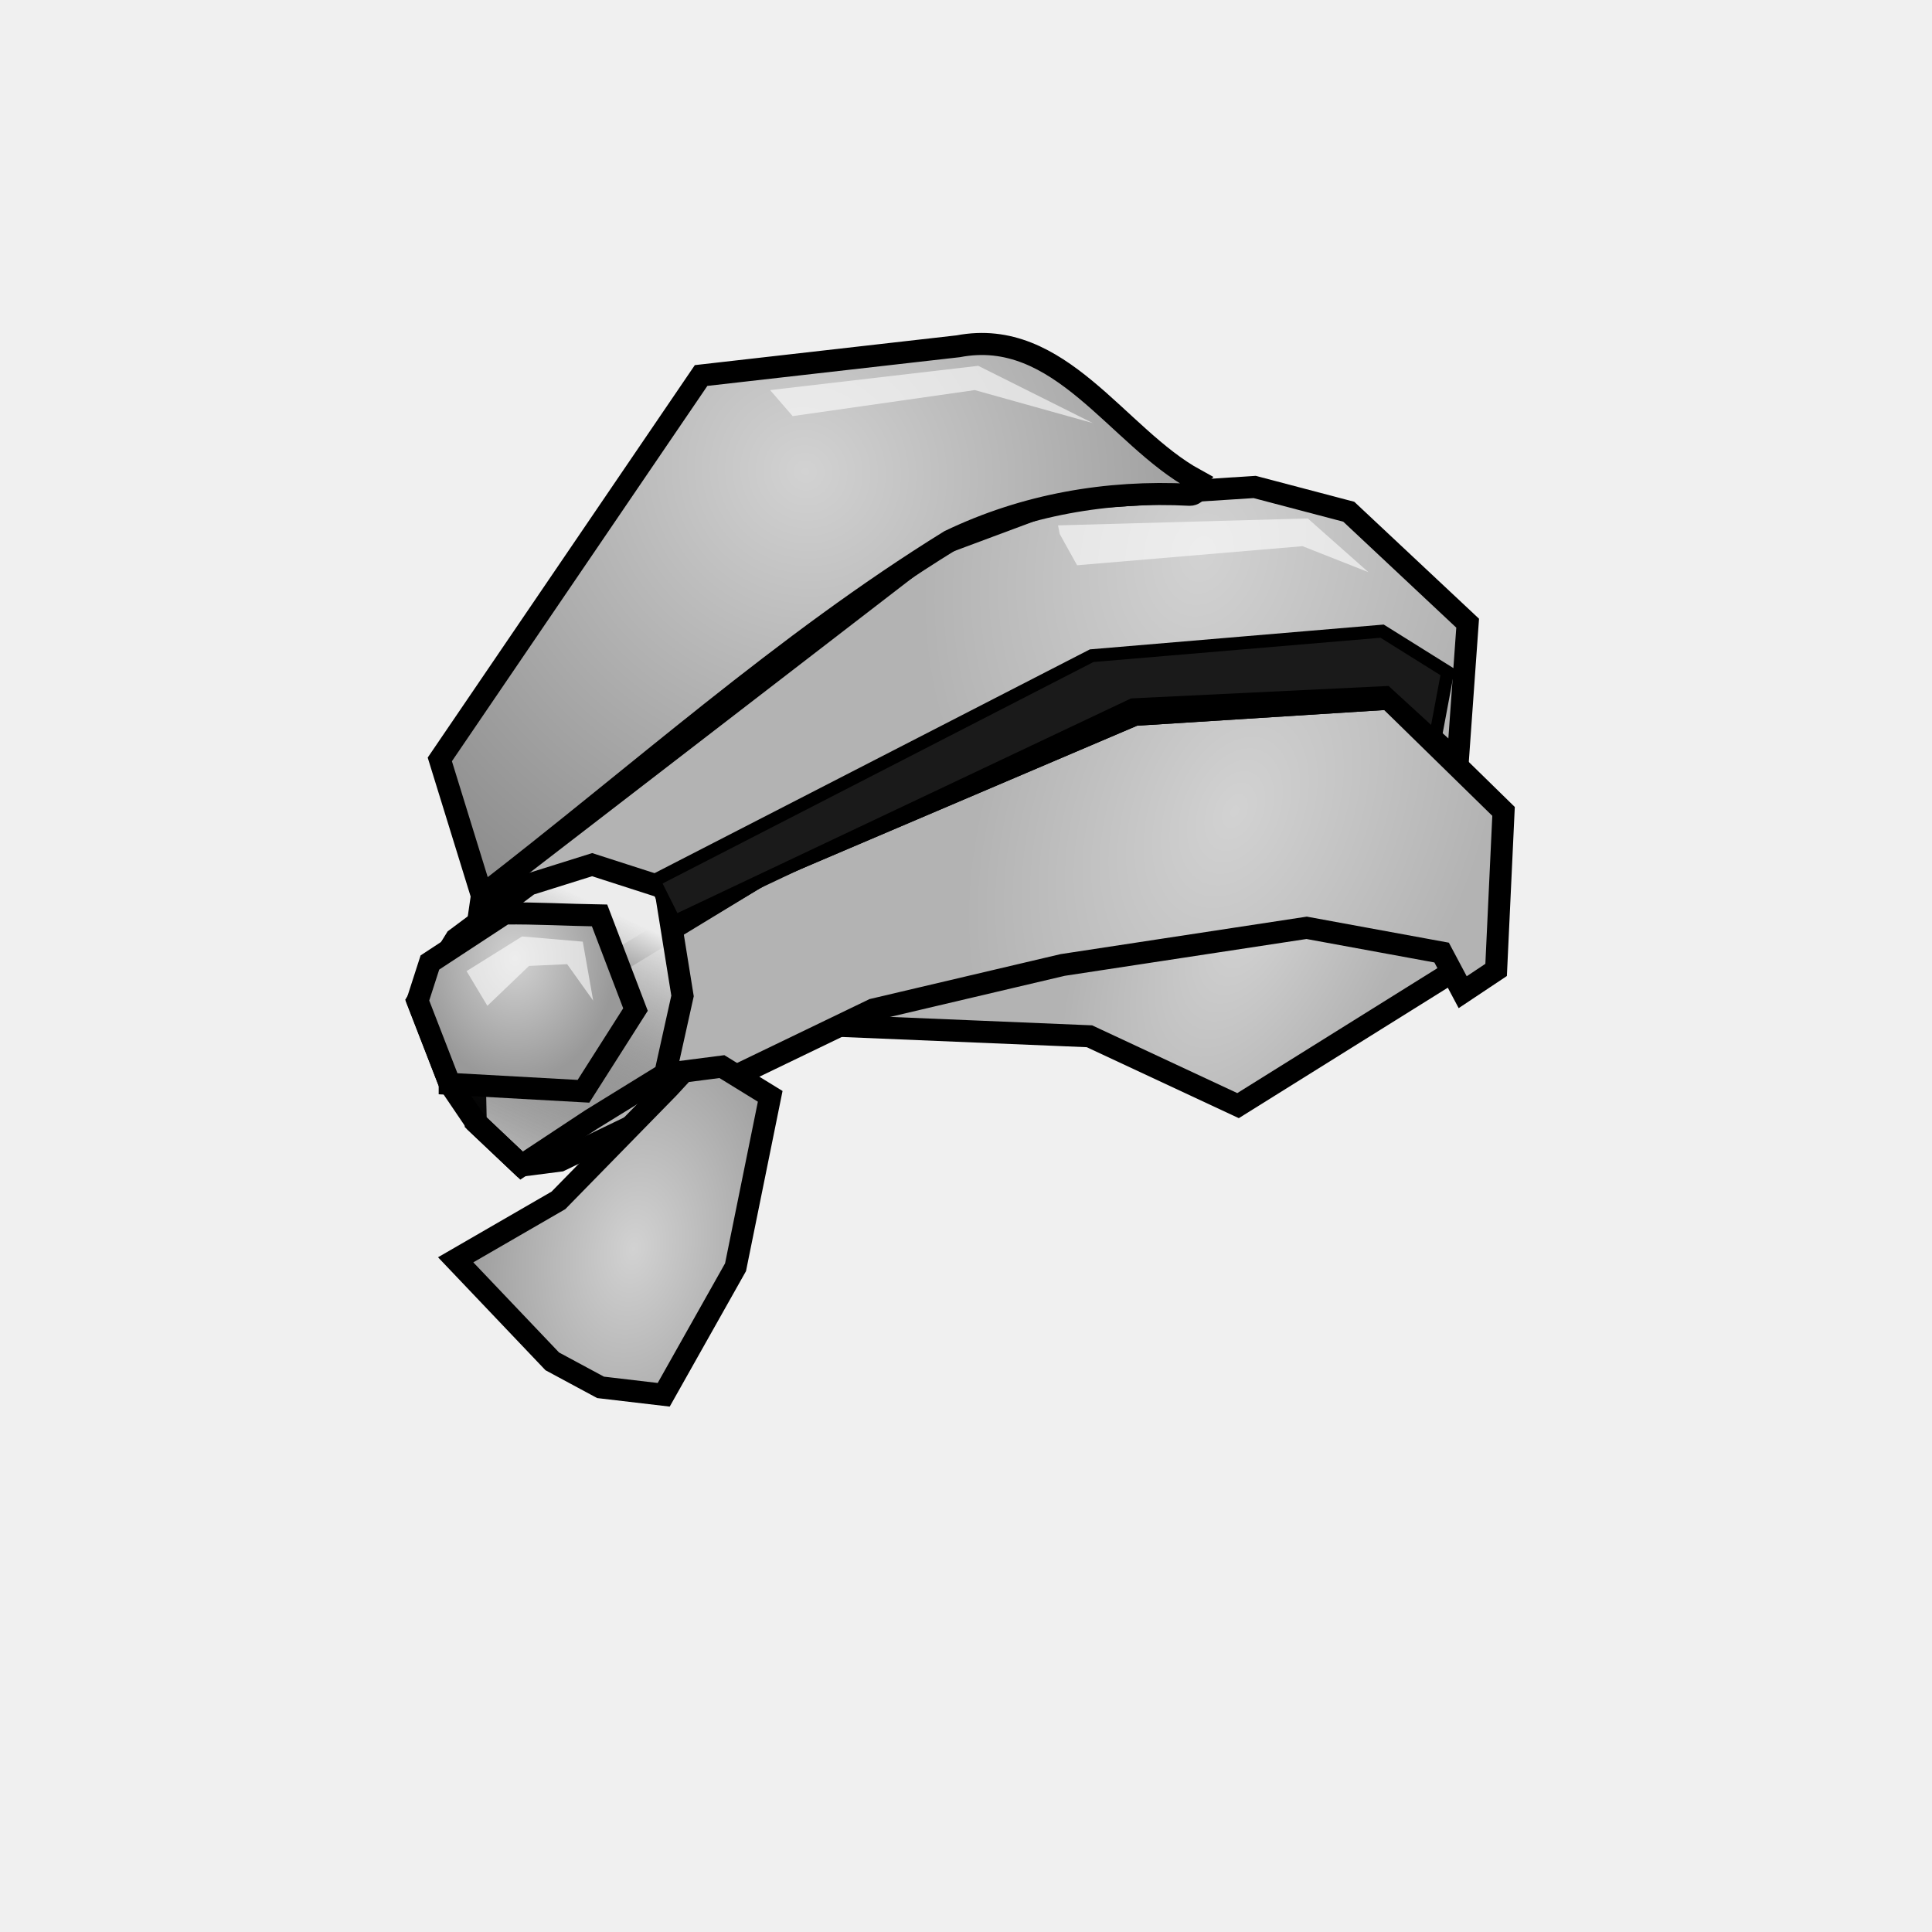
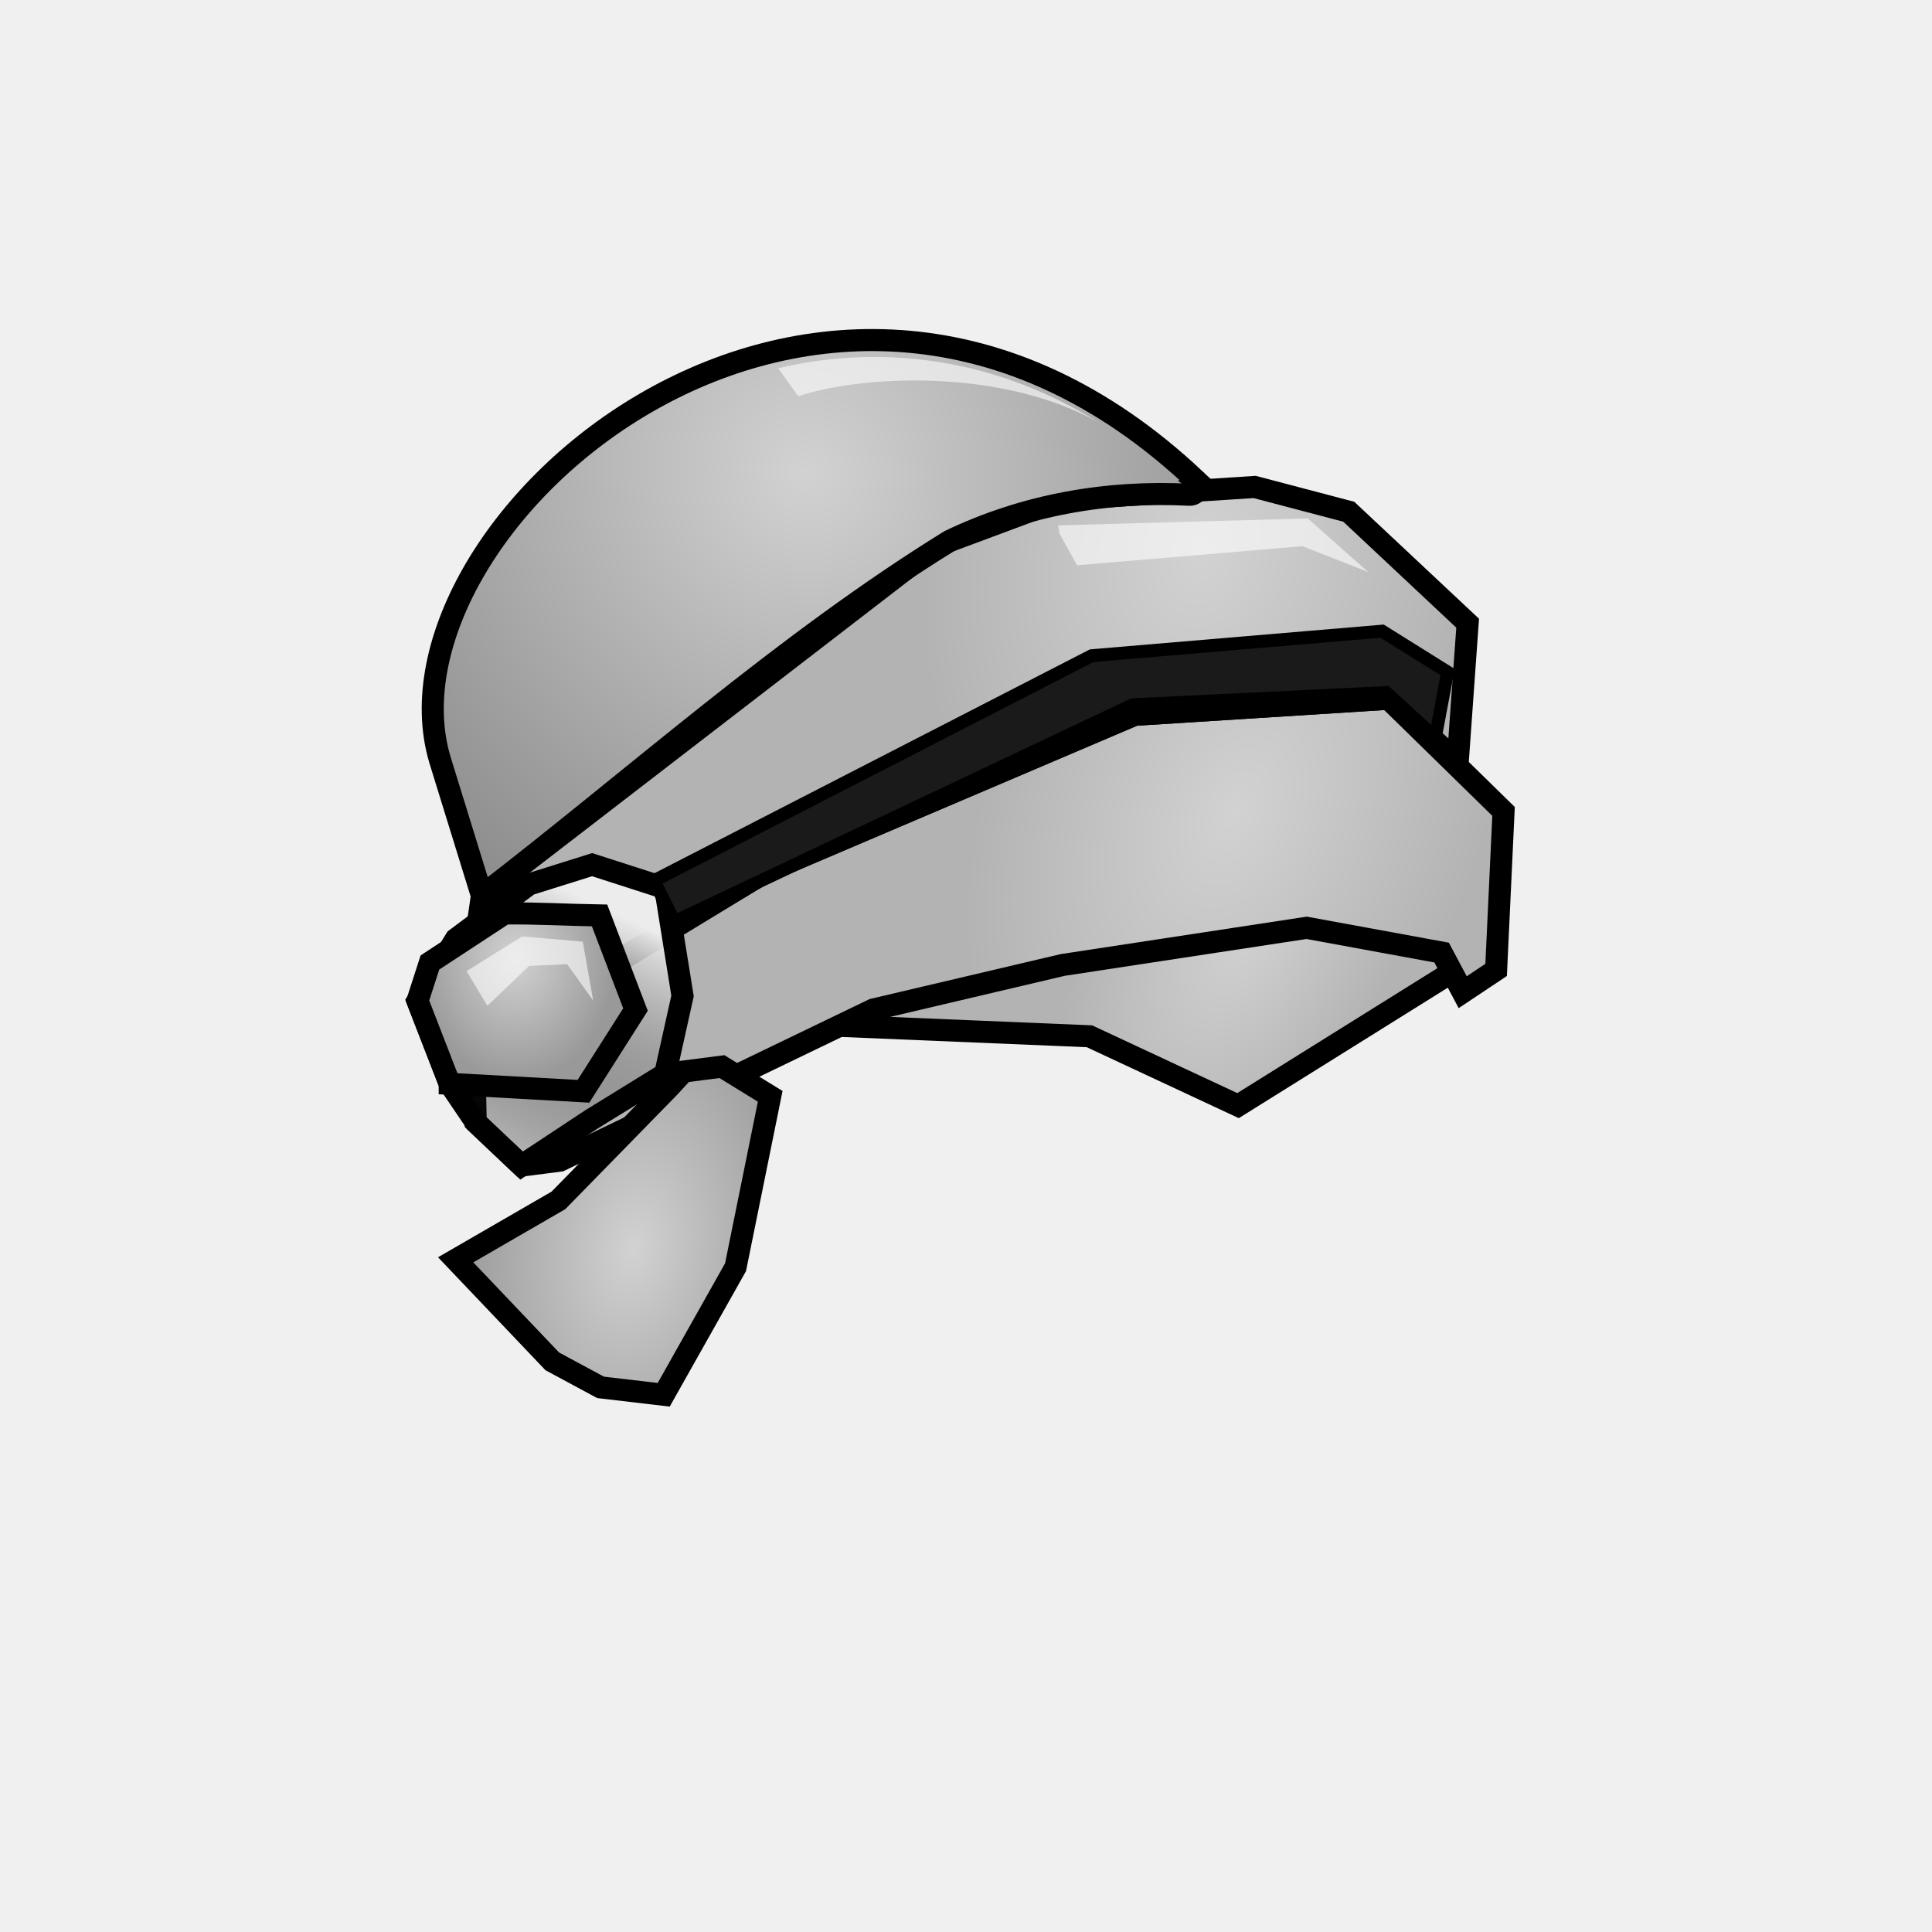
<svg xmlns="http://www.w3.org/2000/svg" xmlns:xlink="http://www.w3.org/1999/xlink" width="150" height="150" viewBox="0 0 39.687 39.688" version="1.1" id="svg8">
  <defs id="defs2">
    <linearGradient id="linearGradient1640">
      <stop style="stop-color:#ececec;stop-opacity:1" offset="0" id="stop1636" />
      <stop style="stop-color:#1a1a1a;stop-opacity:0;" offset="1" id="stop1638" />
    </linearGradient>
    <linearGradient id="linearGradient1632">
      <stop style="stop-color:#d2d2d2;stop-opacity:1;" offset="0" id="stop1628" />
      <stop style="stop-color:#999999;stop-opacity:1" offset="1" id="stop1630" />
    </linearGradient>
    <linearGradient id="linearGradient1616">
      <stop style="stop-color:#d2d2d2;stop-opacity:1;" offset="0" id="stop1612" />
      <stop style="stop-color:#999999;stop-opacity:1" offset="1" id="stop1614" />
    </linearGradient>
    <linearGradient id="linearGradient1608">
      <stop style="stop-color:#d2d2d2;stop-opacity:1;" offset="0" id="stop1604" />
      <stop style="stop-color:#b3b3b3;stop-opacity:1" offset="1" id="stop1606" />
    </linearGradient>
    <linearGradient id="linearGradient1600">
      <stop style="stop-color:#d2d2d2;stop-opacity:1;" offset="0" id="stop1596" />
      <stop style="stop-color:#b3b3b3;stop-opacity:1" offset="1" id="stop1598" />
    </linearGradient>
    <linearGradient id="linearGradient1592">
      <stop style="stop-color:#d2d2d2;stop-opacity:1;" offset="0" id="stop1588" />
      <stop style="stop-color:#b3b3b3;stop-opacity:1" offset="1" id="stop1590" />
    </linearGradient>
    <linearGradient id="linearGradient1584">
      <stop style="stop-color:#d2d2d2;stop-opacity:1;" offset="0" id="stop1580" />
      <stop style="stop-color:#808080;stop-opacity:1" offset="1" id="stop1582" />
    </linearGradient>
    <radialGradient xlink:href="#linearGradient1584" id="radialGradient1586" cx="70.305" cy="165.358" fx="70.305" fy="165.358" r="31.424" gradientTransform="matrix(-0.9284113,1.262003,-1.309337,-0.9632329,355.9909,240.1258)" gradientUnits="userSpaceOnUse" />
    <radialGradient xlink:href="#linearGradient1592" id="radialGradient1594" cx="102.209" cy="162.519" fx="102.209" fy="162.519" r="41.07" gradientTransform="matrix(-0.1841975,0.6807309,-0.5185337,-0.1403089,209.2122,129.3773)" gradientUnits="userSpaceOnUse" />
    <radialGradient xlink:href="#linearGradient1600" id="radialGradient1602" cx="104.841" cy="185.701" fx="104.841" fy="185.701" r="42.272" gradientTransform="matrix(-0.2878871,0.6458005,-0.4254583,-0.1896622,217.9356,164.3871)" gradientUnits="userSpaceOnUse" />
    <radialGradient xlink:href="#linearGradient1608" id="radialGradient1610" cx="105.499" cy="205.617" fx="105.499" fy="205.617" r="32.541" gradientTransform="matrix(-0.3335481,0.6569889,-0.3332151,-0.1691707,213.6646,171.0608)" gradientUnits="userSpaceOnUse" />
    <radialGradient xlink:href="#linearGradient1616" id="radialGradient1618" cx="56.491" cy="232.038" fx="56.491" fy="232.038" r="13.851" gradientTransform="matrix(-0.2612028,1.519729,-1.005256,-0.1727785,308.4089,186.3062)" gradientUnits="userSpaceOnUse" />
    <radialGradient xlink:href="#linearGradient1632" id="radialGradient1634" cx="46.953" cy="207.976" fx="46.953" fy="207.976" r="9.727" gradientTransform="matrix(0.0338155,1.014454,-0.8273457,0.02757848,221.3374,155.3466)" gradientUnits="userSpaceOnUse" />
    <linearGradient xlink:href="#linearGradient1640" id="linearGradient1642" x1="56.491" y1="205.753" x2="47.61" y2="224.501" gradientUnits="userSpaceOnUse" gradientTransform="translate(3.904742)" />
  </defs>
  <g id="layer1" transform="translate(-54.19877,-200.1418)">
    <g id="g4578" transform="matrix(0.2554863,0,0,0.2554863,51.78265,166.5063)">
      <path style="fill:url(#radialGradient1610);fill-opacity:1;stroke:#000000;stroke-width:1.774px;stroke-linecap:butt;stroke-linejoin:miter;stroke-opacity:1" d="m 127.621,205.018 -1.394,4.779 -17.226,10.754 -11.948,-5.576 -30.966,-1.294 12.546,-9.061 33.754,-6.472 13.542,3.684 z" id="path1556" />
      <path style="fill:url(#radialGradient1602);fill-opacity:1;stroke:#000000;stroke-width:1.774px;stroke-linecap:butt;stroke-linejoin:miter;stroke-opacity:1" d="m 54.477,224.974 25.191,-12.148 15.234,-3.585 19.615,-2.987 10.853,1.991 1.693,3.186 2.688,-1.792 0.597,-12.745 -9.26,-9.061 -20.412,1.294 -29.672,12.645 -16.529,10.057 -6.87,5.377 0.1,4.68 3.684,3.485 z" id="path1544" />
      <path style="fill:url(#radialGradient1594);fill-opacity:1;stroke:#000000;stroke-width:1.774px;stroke-linecap:butt;stroke-linejoin:miter;stroke-opacity:1" d="m 126.665,192.912 0.797,-11.152 -9.559,-8.961 -7.567,-1.991 -15.533,0.996 -10.156,3.784 -36.443,28.079 -0.996,6.87 4.979,2.489 18.819,-11.251 29.672,-12.645 20.412,-1.294 z" id="path1550" />
-       <path style="fill:url(#radialGradient1586);fill-opacity:1;stroke:#000000;stroke-width:1.774px;stroke-linecap:butt;stroke-linejoin:miter;stroke-opacity:1" d="m 105.556,170.21 c -6.283,-3.444 -10.876,-12.282 -19.055,-10.715 -6.891,0.784 -13.783,1.567 -20.674,2.351 -7.003,10.289 -14.006,20.578 -21.009,30.867 1.128,3.651 2.257,7.302 3.385,10.953 12.453,-9.589 24.248,-20.259 37.611,-28.524 6.055,-2.908 12.661,-4.054 19.31,-3.707 0.593,0.004 0.982,-0.831 0.431,-1.224 z" id="path1552" />
+       <path style="fill:url(#radialGradient1586);fill-opacity:1;stroke:#000000;stroke-width:1.774px;stroke-linecap:butt;stroke-linejoin:miter;stroke-opacity:1" d="m 105.556,170.21 c -30.107,-28.334 -66.283,3.732 -60.738,22.503 l 3.385,10.953 c 12.453,-9.589 24.248,-20.259 37.611,-28.524 6.055,-2.908 12.661,-4.054 19.31,-3.707 0.593,0.004 0.982,-0.831 0.431,-1.224 z" id="path1552" />
      <path style="fill:url(#radialGradient1618);fill-opacity:1;stroke:#000000;stroke-width:1.774px;stroke-linecap:butt;stroke-linejoin:miter;stroke-opacity:1" d="m 63.219,219.108 -8.862,9.061 -8.264,4.779 7.767,8.165 3.883,2.091 5.078,0.597 5.775,-10.256 2.788,-13.741 -3.883,-2.39 -3.087,0.398 z" id="path1542" />
      <path style="fill:url(#linearGradient1642);fill-opacity:1;stroke:#000000;stroke-width:1.774px;stroke-linecap:butt;stroke-linejoin:miter;stroke-opacity:1" d="m 56.966,221.688 5.974,-3.684 1.394,-6.273 -1.394,-8.663 -5.875,-1.892 -5.078,1.593 -5.875,4.381 -3.087,4.979 2.589,6.671 2.091,3.087 3.684,3.485 z" id="path1546" />
      <path style="fill:url(#radialGradient1634);fill-opacity:1;stroke:#000000;stroke-width:1.774px;stroke-linecap:butt;stroke-linejoin:miter;stroke-opacity:1" d="m 45.615,218.801 c 3.585,0.199 7.169,0.398 10.754,0.597 1.394,-2.191 2.788,-4.381 4.182,-6.572 -0.963,-2.522 -1.925,-5.045 -2.888,-7.567 -2.539,-0.038 -5.112,-0.192 -7.631,-0.158 -2.003,1.314 -4.007,2.627 -6.01,3.941 -0.332,1.029 -0.664,2.058 -0.996,3.087 0.863,2.224 1.726,4.447 2.589,6.671 z" id="path1548" />
      <path style="fill:#1a1a1a;stroke:#000000;stroke-width:1.036px;stroke-linecap:butt;stroke-linejoin:miter;stroke-opacity:1" d="m 62.04,202.464 35.193,-18.09 23.353,-1.973 5.263,3.289 -0.987,5.263 -3.947,-3.618 -20.392,0.987 -36.838,17.432 z" id="path1578" />
      <path style="opacity:0.6;fill:#ffffff;stroke:none;stroke-width:1.036px;stroke-linecap:butt;stroke-linejoin:miter;stroke-opacity:1" d="m 94.664,174.593 1.395,2.51 18.129,-1.534 5.299,2.092 -4.881,-4.323 -20.082,0.558 z" id="path1644" />
-       <path style="opacity:0.6;fill:#ffffff;stroke:none;stroke-width:1.036px;stroke-linecap:butt;stroke-linejoin:miter;stroke-opacity:1" d="m 71.375,163.018 16.735,-1.952 9.204,4.602 -9.483,-2.65 -14.643,2.092 z" id="path1646" />
+       <path style="opacity:0.6;fill:#ffffff;stroke:none;stroke-width:1.036px;stroke-linecap:butt;stroke-linejoin:miter;stroke-opacity:1" d="m 72.026,161.261 c 4.121,-0.984 14.533,-2.636 25.763,4.357 -7.88,-4.425 -19.194,-3.777 -24.152,-2.105 z" id="path1646" />
      <path style="opacity:0.6;fill:#ffffff;stroke:none;stroke-width:1.036px;stroke-linecap:butt;stroke-linejoin:miter;stroke-opacity:1" d="m 46.97,209.736 1.673,2.789 3.347,-3.207 3.068,-0.139 2.092,2.929 -0.837,-4.741 -4.881,-0.418 z" id="path1648" />
    </g>
  </g>
</svg>
